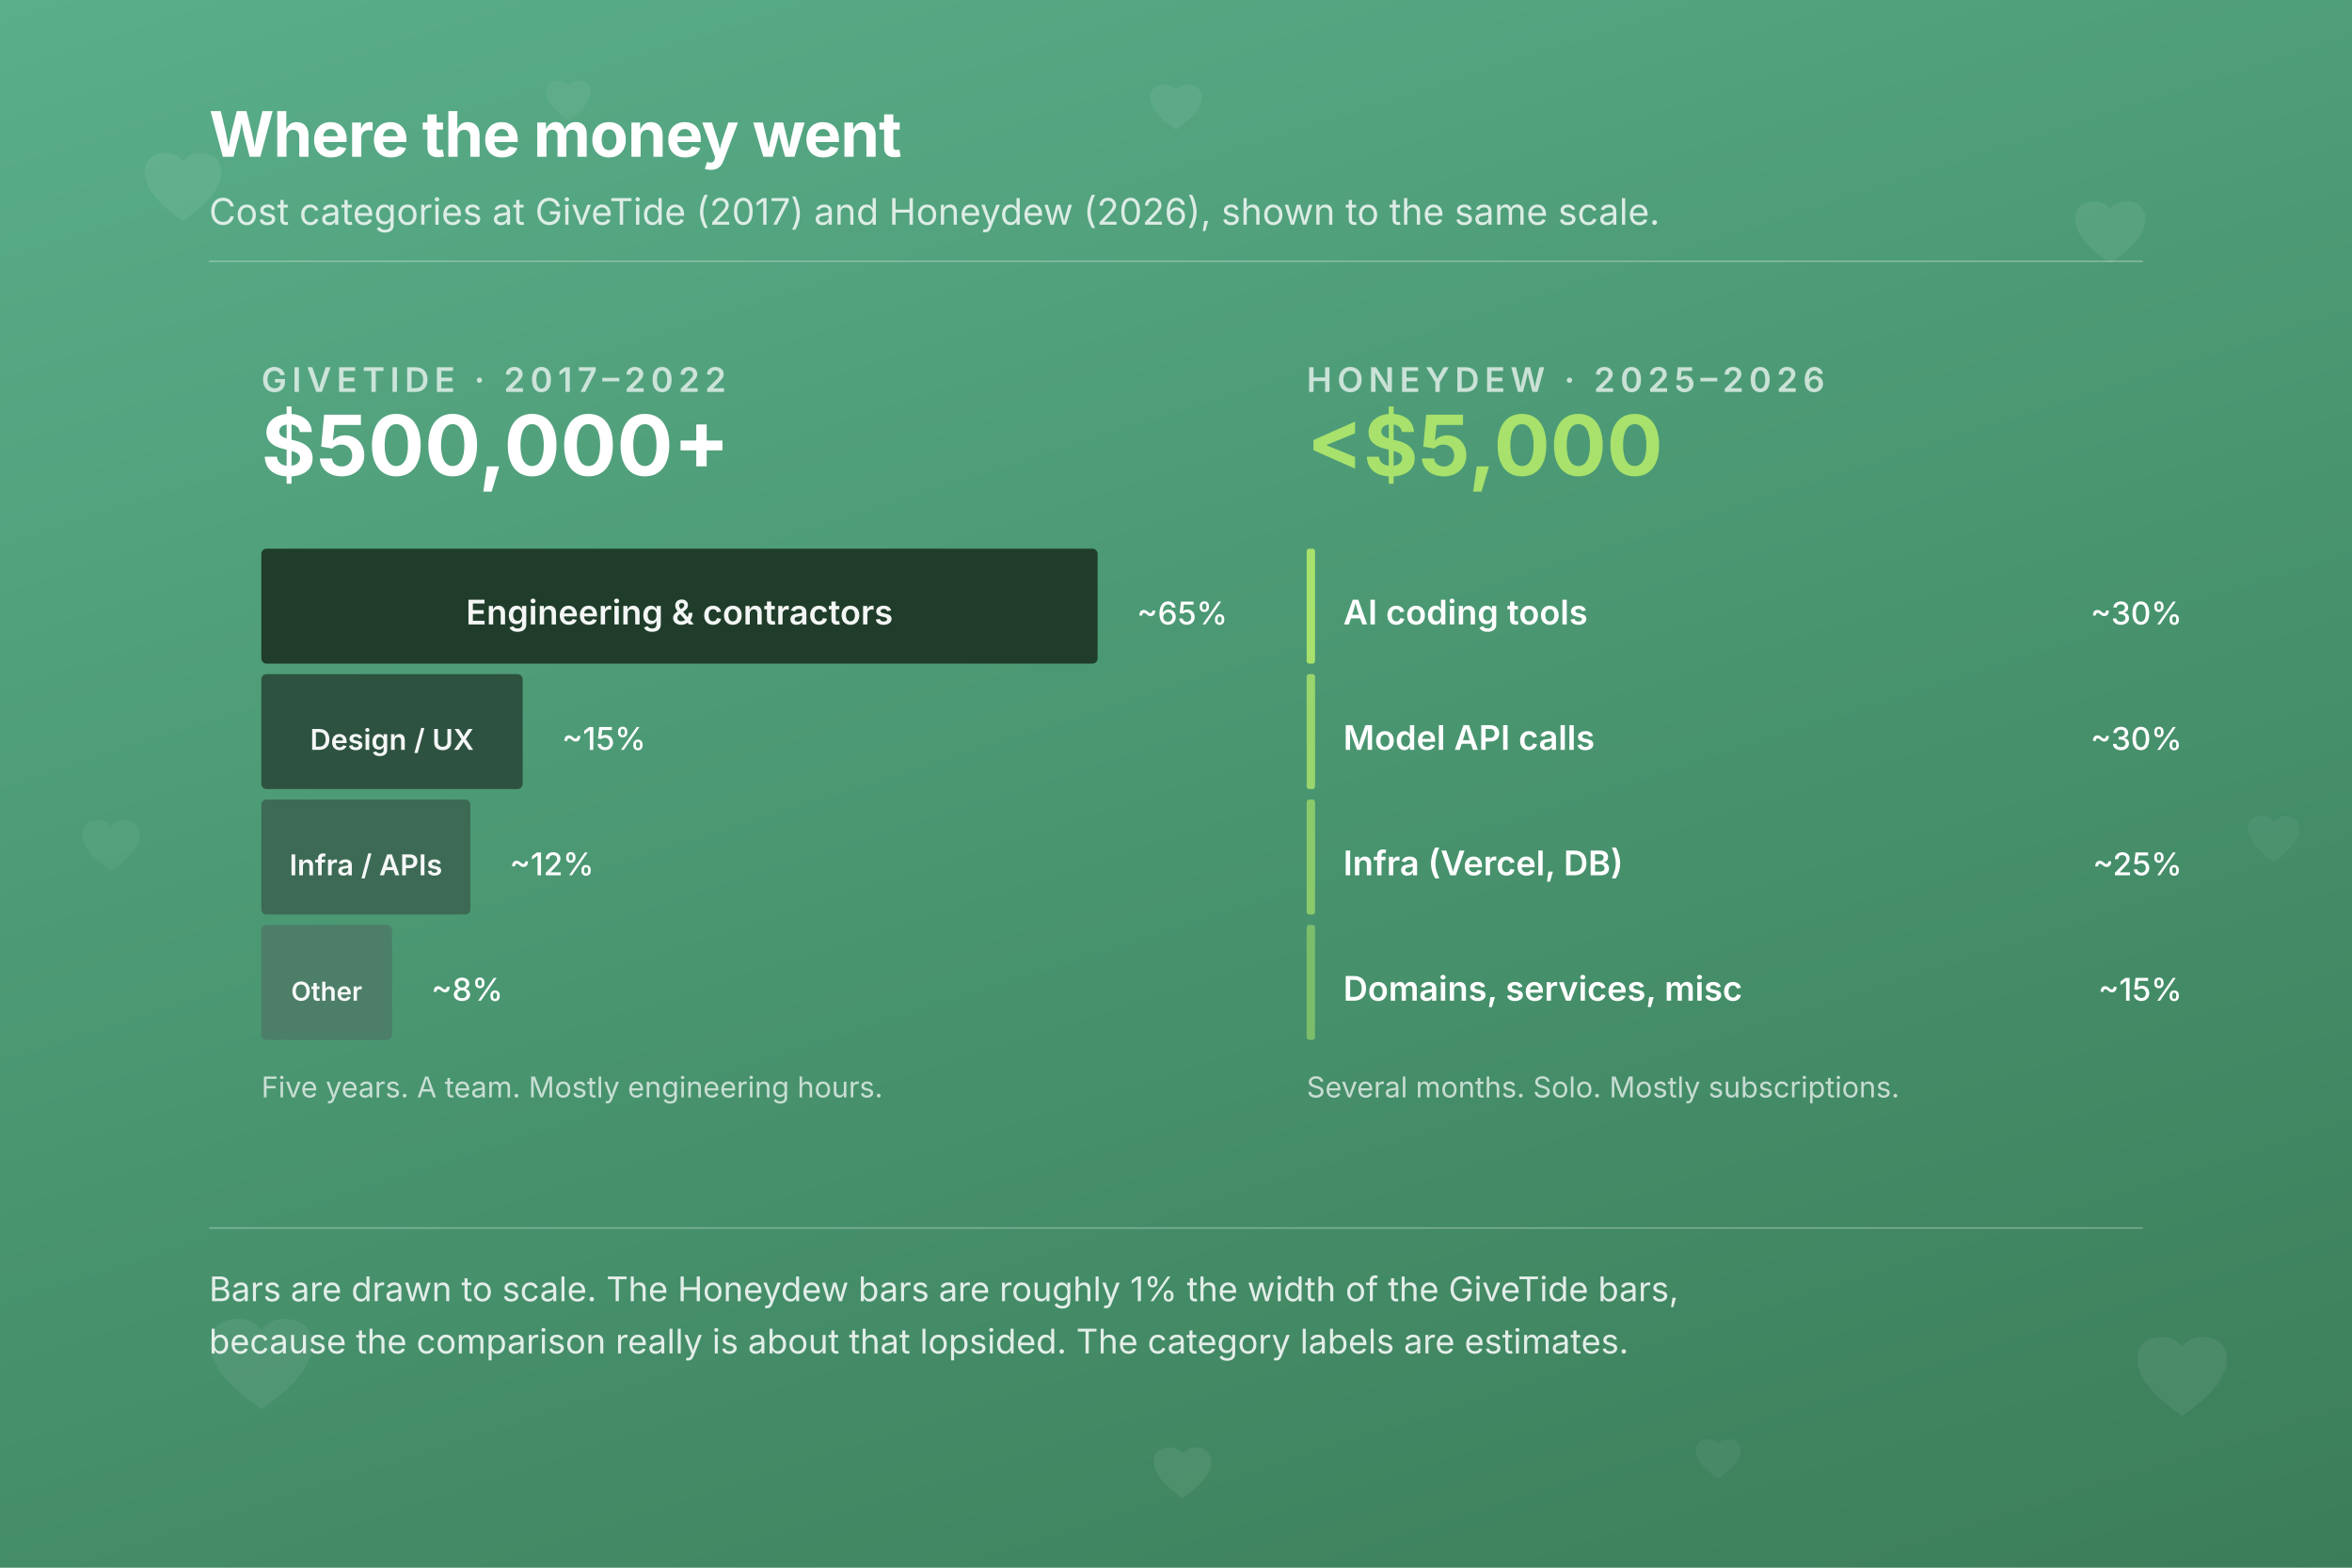
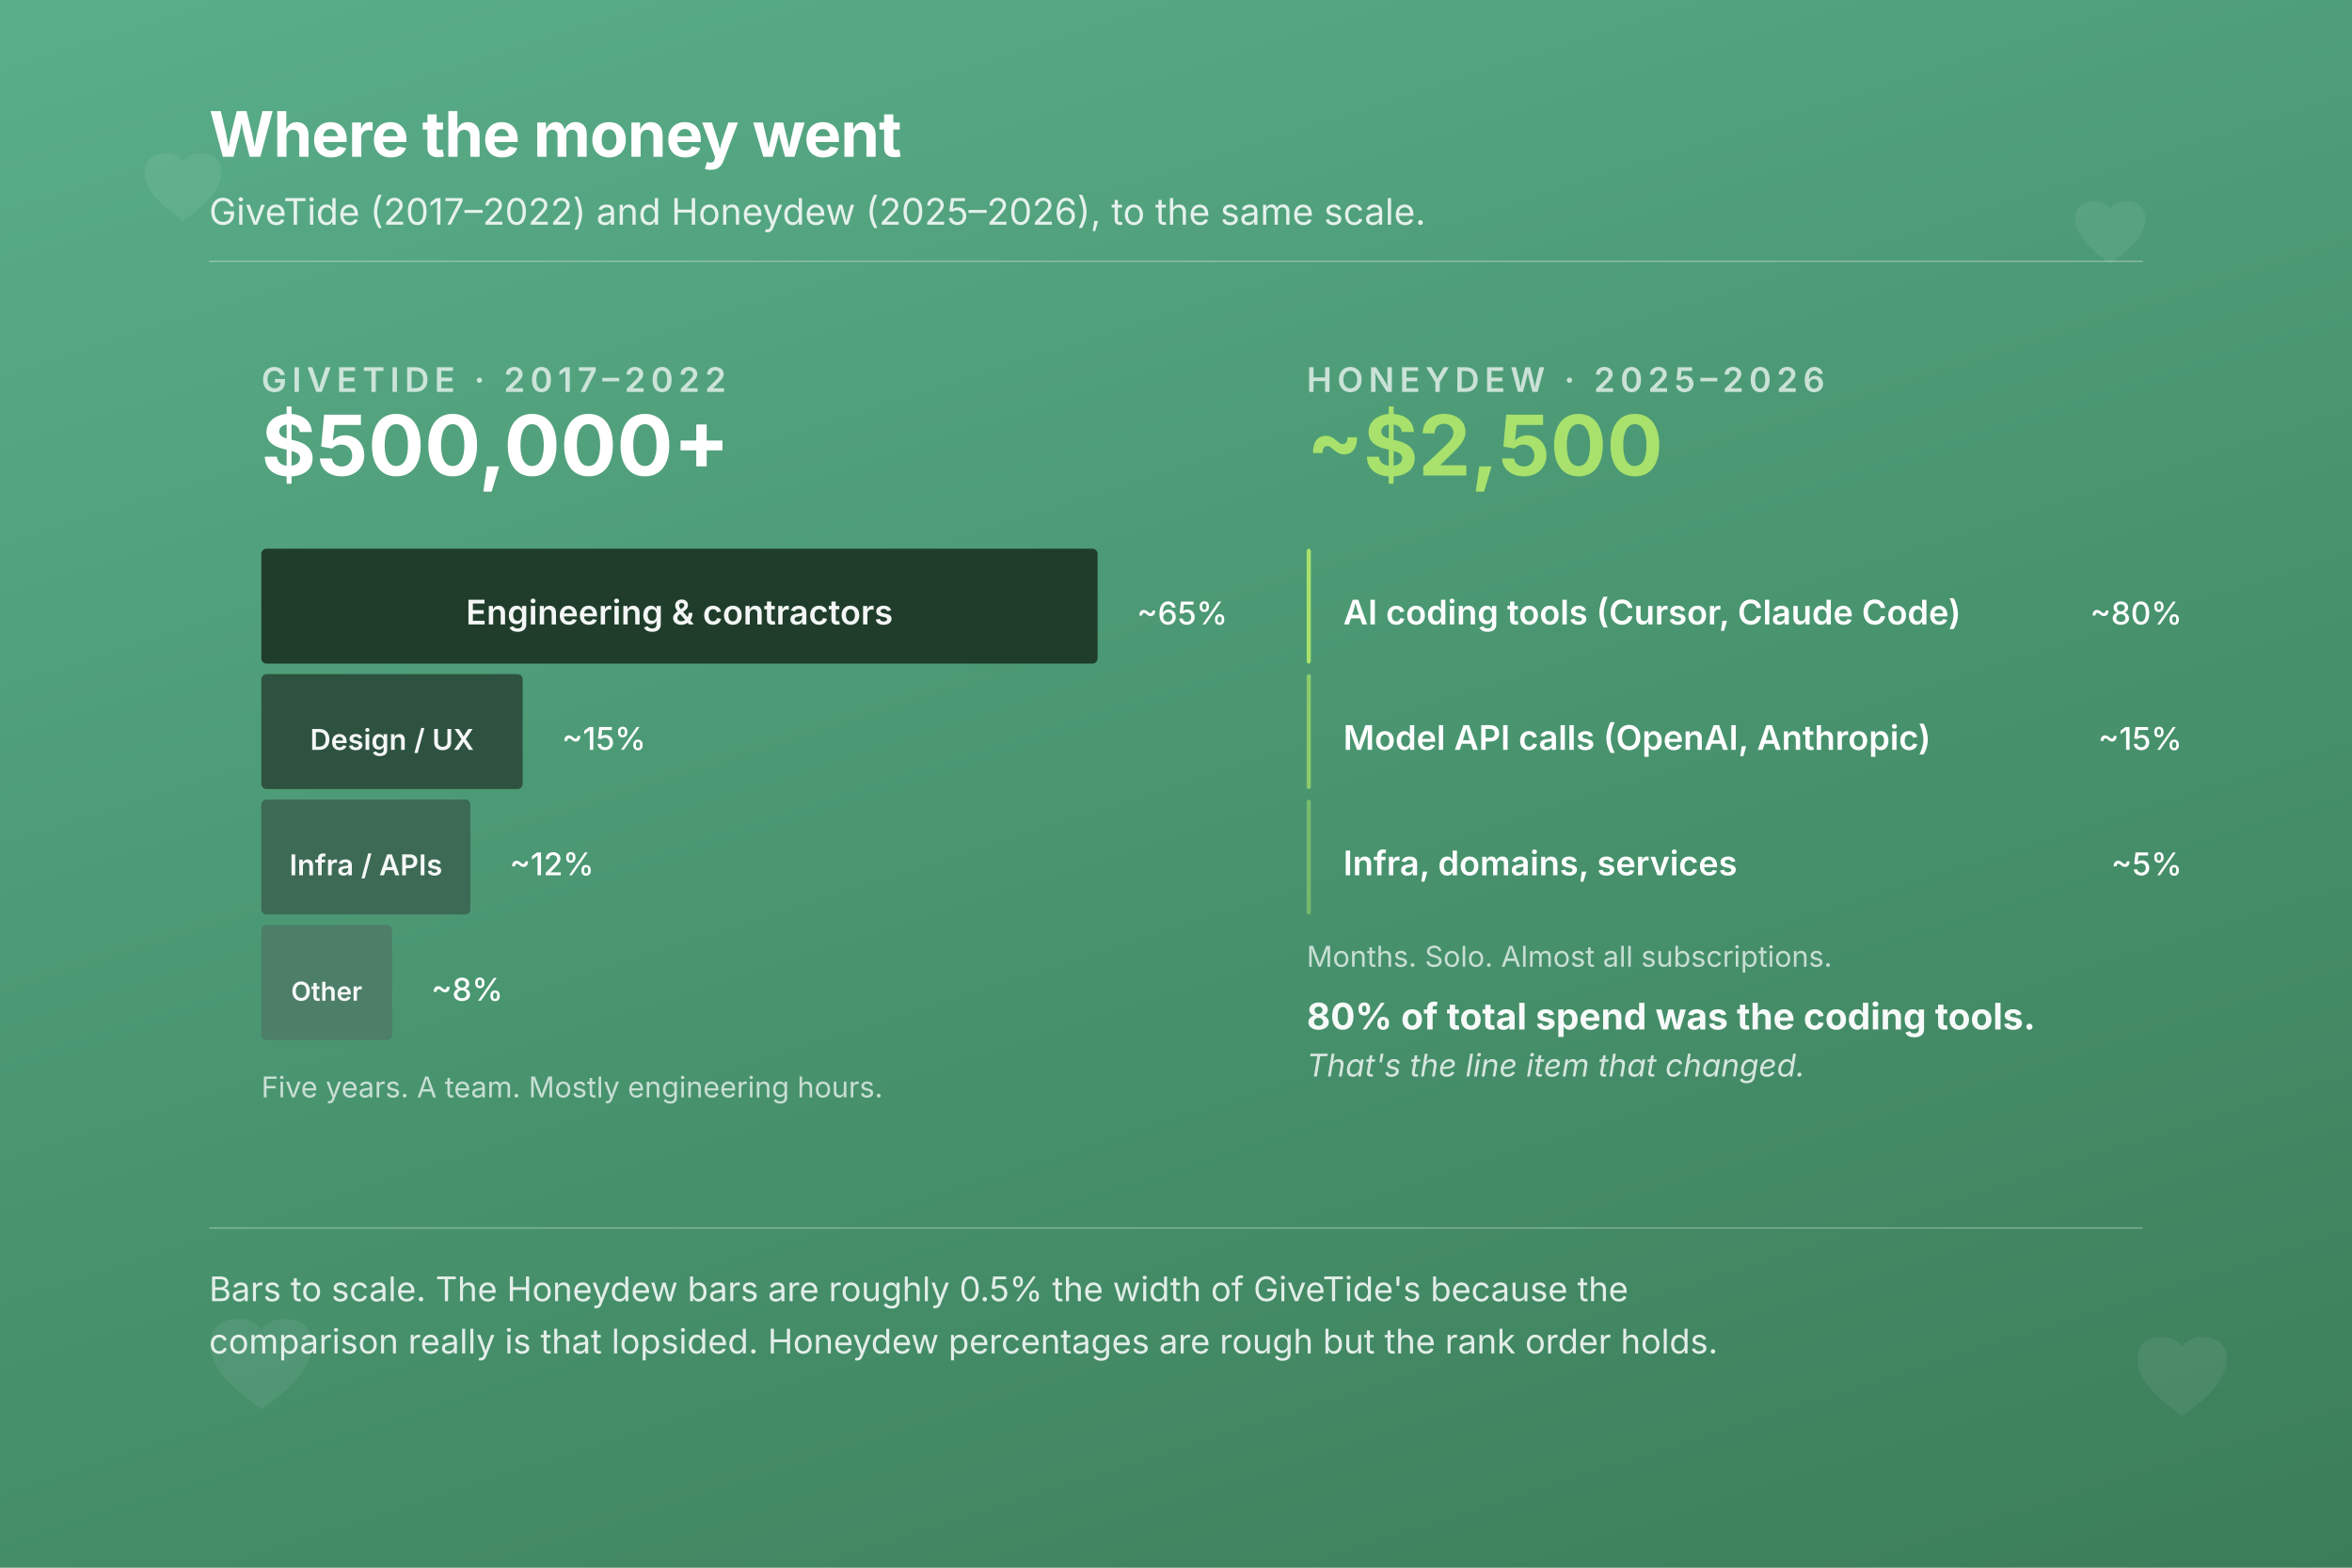
<svg xmlns="http://www.w3.org/2000/svg" viewBox="0 0 900 600" font-family="-apple-system, BlinkMacSystemFont, 'Inter', 'Helvetica Neue', sans-serif">
  <defs>
    <linearGradient id="stackBgGrad" x1="0%" y1="0%" x2="100%" y2="100%" gradientTransform="rotate(20)">
      <stop offset="0%" stop-color="#5AAE8A" />
      <stop offset="50%" stop-color="#48946F" />
      <stop offset="100%" stop-color="#3A7A56" />
    </linearGradient>
    <symbol id="hdHeart" viewBox="0 0 512 512">
      <path d="M256 380 C 200 340, 152 300, 136 250 C 120 200, 144 165, 184 160 C 216 155, 240 165, 256 185 C 272 165, 296 155, 328 160 C 368 165, 392 200, 376 250 C 360 300, 312 340, 256 380 Z" fill="currentColor" />
    </symbol>
  </defs>
  <rect width="900" height="600" fill="url(#stackBgGrad)" />
  <g color="rgba(255,255,255,0.07)">
    <use href="#hdHeart" x="40" y="40" width="60" height="60" />
    <use href="#hdHeart" x="780" y="60" width="55" height="55" />
    <use href="#hdHeart" x="60" y="480" width="80" height="80" />
    <use href="#hdHeart" x="800" y="490" width="70" height="70" />
-     <use href="#hdHeart" x="430" y="20" width="40" height="40" />
-     <use href="#hdHeart" x="430" y="540" width="45" height="45" />
-   </g>
-   <g color="rgba(255,255,255,0.05)">
-     <use href="#hdHeart" x="200" y="20" width="35" height="35" />
-     <use href="#hdHeart" x="640" y="540" width="35" height="35" />
-     <use href="#hdHeart" x="20" y="300" width="45" height="45" />
-     <use href="#hdHeart" x="850" y="300" width="40" height="40" />
  </g>
  <text x="80" y="60" fill="#FFFFFF" font-size="24" font-weight="700" letter-spacing="-0.3">Where the money went</text>
-   <text x="80" y="86" fill="rgba(255,255,255,0.8)" font-size="14" font-weight="400">Cost categories at GiveTide (2017) and Honeydew (2026), shown to the same scale.</text>
+   <text x="80" y="86" fill="rgba(255,255,255,0.85)" font-size="14" font-weight="400">GiveTide (2017–2022) and Honeydew (2025–2026), to the same scale.</text>
  <line x1="80" y1="100" x2="820" y2="100" stroke="rgba(255,255,255,0.35)" stroke-width="0.5" />
  <g transform="translate(100, 150)">
    <text x="0" y="0" fill="rgba(255,255,255,0.7)" font-size="13" letter-spacing="2" font-weight="600">GIVETIDE · 2017–2022</text>
    <text x="0" y="32" fill="#FFFFFF" font-size="32" font-weight="700">$500,000+</text>
    <g transform="translate(0, 60)">
      <rect x="0" y="0" width="320" height="44" rx="2" fill="#1F3D2A" />
      <text x="160" y="29" text-anchor="middle" fill="rgba(255,255,255,0.95)" font-size="13" font-weight="600">Engineering &amp; contractors</text>
      <text x="335" y="29" fill="#FFFFFF" font-size="12" font-weight="500">~65%</text>
      <rect x="0" y="48" width="100" height="44" rx="2" fill="#2E5240" />
      <text x="50" y="77" text-anchor="middle" fill="rgba(255,255,255,0.95)" font-size="11" font-weight="600">Design / UX</text>
      <text x="115" y="77" fill="#FFFFFF" font-size="12" font-weight="500">~15%</text>
      <rect x="0" y="96" width="80" height="44" rx="2" fill="#3D6A55" />
      <text x="40" y="125" text-anchor="middle" fill="rgba(255,255,255,0.95)" font-size="11" font-weight="600">Infra / APIs</text>
      <text x="95" y="125" fill="#FFFFFF" font-size="12" font-weight="500">~12%</text>
      <rect x="0" y="144" width="50" height="44" rx="2" fill="#4D7E68" />
      <text x="25" y="173" text-anchor="middle" fill="rgba(255,255,255,0.95)" font-size="10" font-weight="600">Other</text>
      <text x="65" y="173" fill="#FFFFFF" font-size="12" font-weight="500">~8%</text>
    </g>
    <text x="0" y="270" fill="rgba(255,255,255,0.7)" font-size="11">Five years. A team. Mostly engineering hours.</text>
  </g>
  <g transform="translate(500, 150)">
    <text x="0" y="0" fill="rgba(255,255,255,0.7)" font-size="13" letter-spacing="2" font-weight="600">HONEYDEW · 2025–2026</text>
-     <text x="0" y="32" fill="#A8E16C" font-size="32" font-weight="700">&lt;$5,000</text>
+     <text x="0" y="32" fill="#A8E16C" font-size="32" font-weight="700">~$2,500</text>
    <g transform="translate(0, 60)">
-       <rect x="0" y="0" width="3.2" height="44" rx="1" fill="#A8E16C" />
-       <text x="14" y="29" fill="#FFFFFF" font-size="13" font-weight="600">AI coding tools</text>
-       <text x="335" y="29" text-anchor="end" fill="#FFFFFF" font-size="12" font-weight="500">~30%</text>
-       <rect x="0" y="48" width="3.2" height="44" rx="1" fill="#A8E16C" fill-opacity="0.85" />
-       <text x="14" y="77" fill="#FFFFFF" font-size="13" font-weight="600">Model API calls</text>
-       <text x="335" y="77" text-anchor="end" fill="#FFFFFF" font-size="12" font-weight="500">~30%</text>
-       <rect x="0" y="96" width="3.2" height="44" rx="1" fill="#A8E16C" fill-opacity="0.7" />
-       <text x="14" y="125" fill="#FFFFFF" font-size="13" font-weight="600">Infra (Vercel, DB)</text>
-       <text x="335" y="125" text-anchor="end" fill="#FFFFFF" font-size="12" font-weight="500">~25%</text>
-       <rect x="0" y="144" width="3.2" height="44" rx="1" fill="#A8E16C" fill-opacity="0.55" />
-       <text x="14" y="173" fill="#FFFFFF" font-size="13" font-weight="600">Domains, services, misc</text>
-       <text x="335" y="173" text-anchor="end" fill="#FFFFFF" font-size="12" font-weight="500">~15%</text>
+       <rect x="0" y="0" width="1.6" height="44" rx="1" fill="#A8E16C" />
+       <text x="14" y="29" fill="#FFFFFF" font-size="13" font-weight="600">AI coding tools (Cursor, Claude Code)</text>
+       <text x="335" y="29" text-anchor="end" fill="#FFFFFF" font-size="12" font-weight="500">~80%</text>
+       <rect x="0" y="48" width="1.6" height="44" rx="1" fill="#A8E16C" fill-opacity="0.7" />
+       <text x="14" y="77" fill="#FFFFFF" font-size="13" font-weight="600">Model API calls (OpenAI, Anthropic)</text>
+       <text x="335" y="77" text-anchor="end" fill="#FFFFFF" font-size="12" font-weight="500">~15%</text>
+       <rect x="0" y="96" width="1.6" height="44" rx="1" fill="#A8E16C" fill-opacity="0.5" />
+       <text x="14" y="125" fill="#FFFFFF" font-size="13" font-weight="600">Infra, domains, services</text>
+       <text x="335" y="125" text-anchor="end" fill="#FFFFFF" font-size="12" font-weight="500">~5%</text>
    </g>
-     <text x="0" y="270" fill="rgba(255,255,255,0.7)" font-size="11">Several months. Solo. Mostly subscriptions.</text>
+     <text x="0" y="220" fill="rgba(255,255,255,0.7)" font-size="11">Months. Solo. Almost all subscriptions.</text>
+     <text x="0" y="244" fill="rgba(255,255,255,0.95)" font-size="14" font-weight="700">80% of total spend was the coding tools.</text>
+     <text x="0" y="262" fill="rgba(255,255,255,0.78)" font-size="12" font-style="italic">That's the line item that changed.</text>
  </g>
  <g transform="translate(80, 470)">
    <line x1="0" y1="0" x2="740" y2="0" stroke="rgba(255,255,255,0.35)" stroke-width="0.5" />
-     <text x="0" y="28" fill="rgba(255,255,255,0.85)" font-size="13">Bars are drawn to scale. The Honeydew bars are roughly 1% the width of the GiveTide bars,</text>
-     <text x="0" y="48" fill="rgba(255,255,255,0.85)" font-size="13">because the comparison really is about that lopsided. The category labels are estimates.</text>
+     <text x="0" y="28" fill="rgba(255,255,255,0.85)" font-size="13">Bars to scale. The Honeydew bars are roughly 0.5% the width of GiveTide's because the</text>
+     <text x="0" y="48" fill="rgba(255,255,255,0.85)" font-size="13">comparison really is that lopsided. Honeydew percentages are rough but the rank order holds.</text>
  </g>
</svg>
